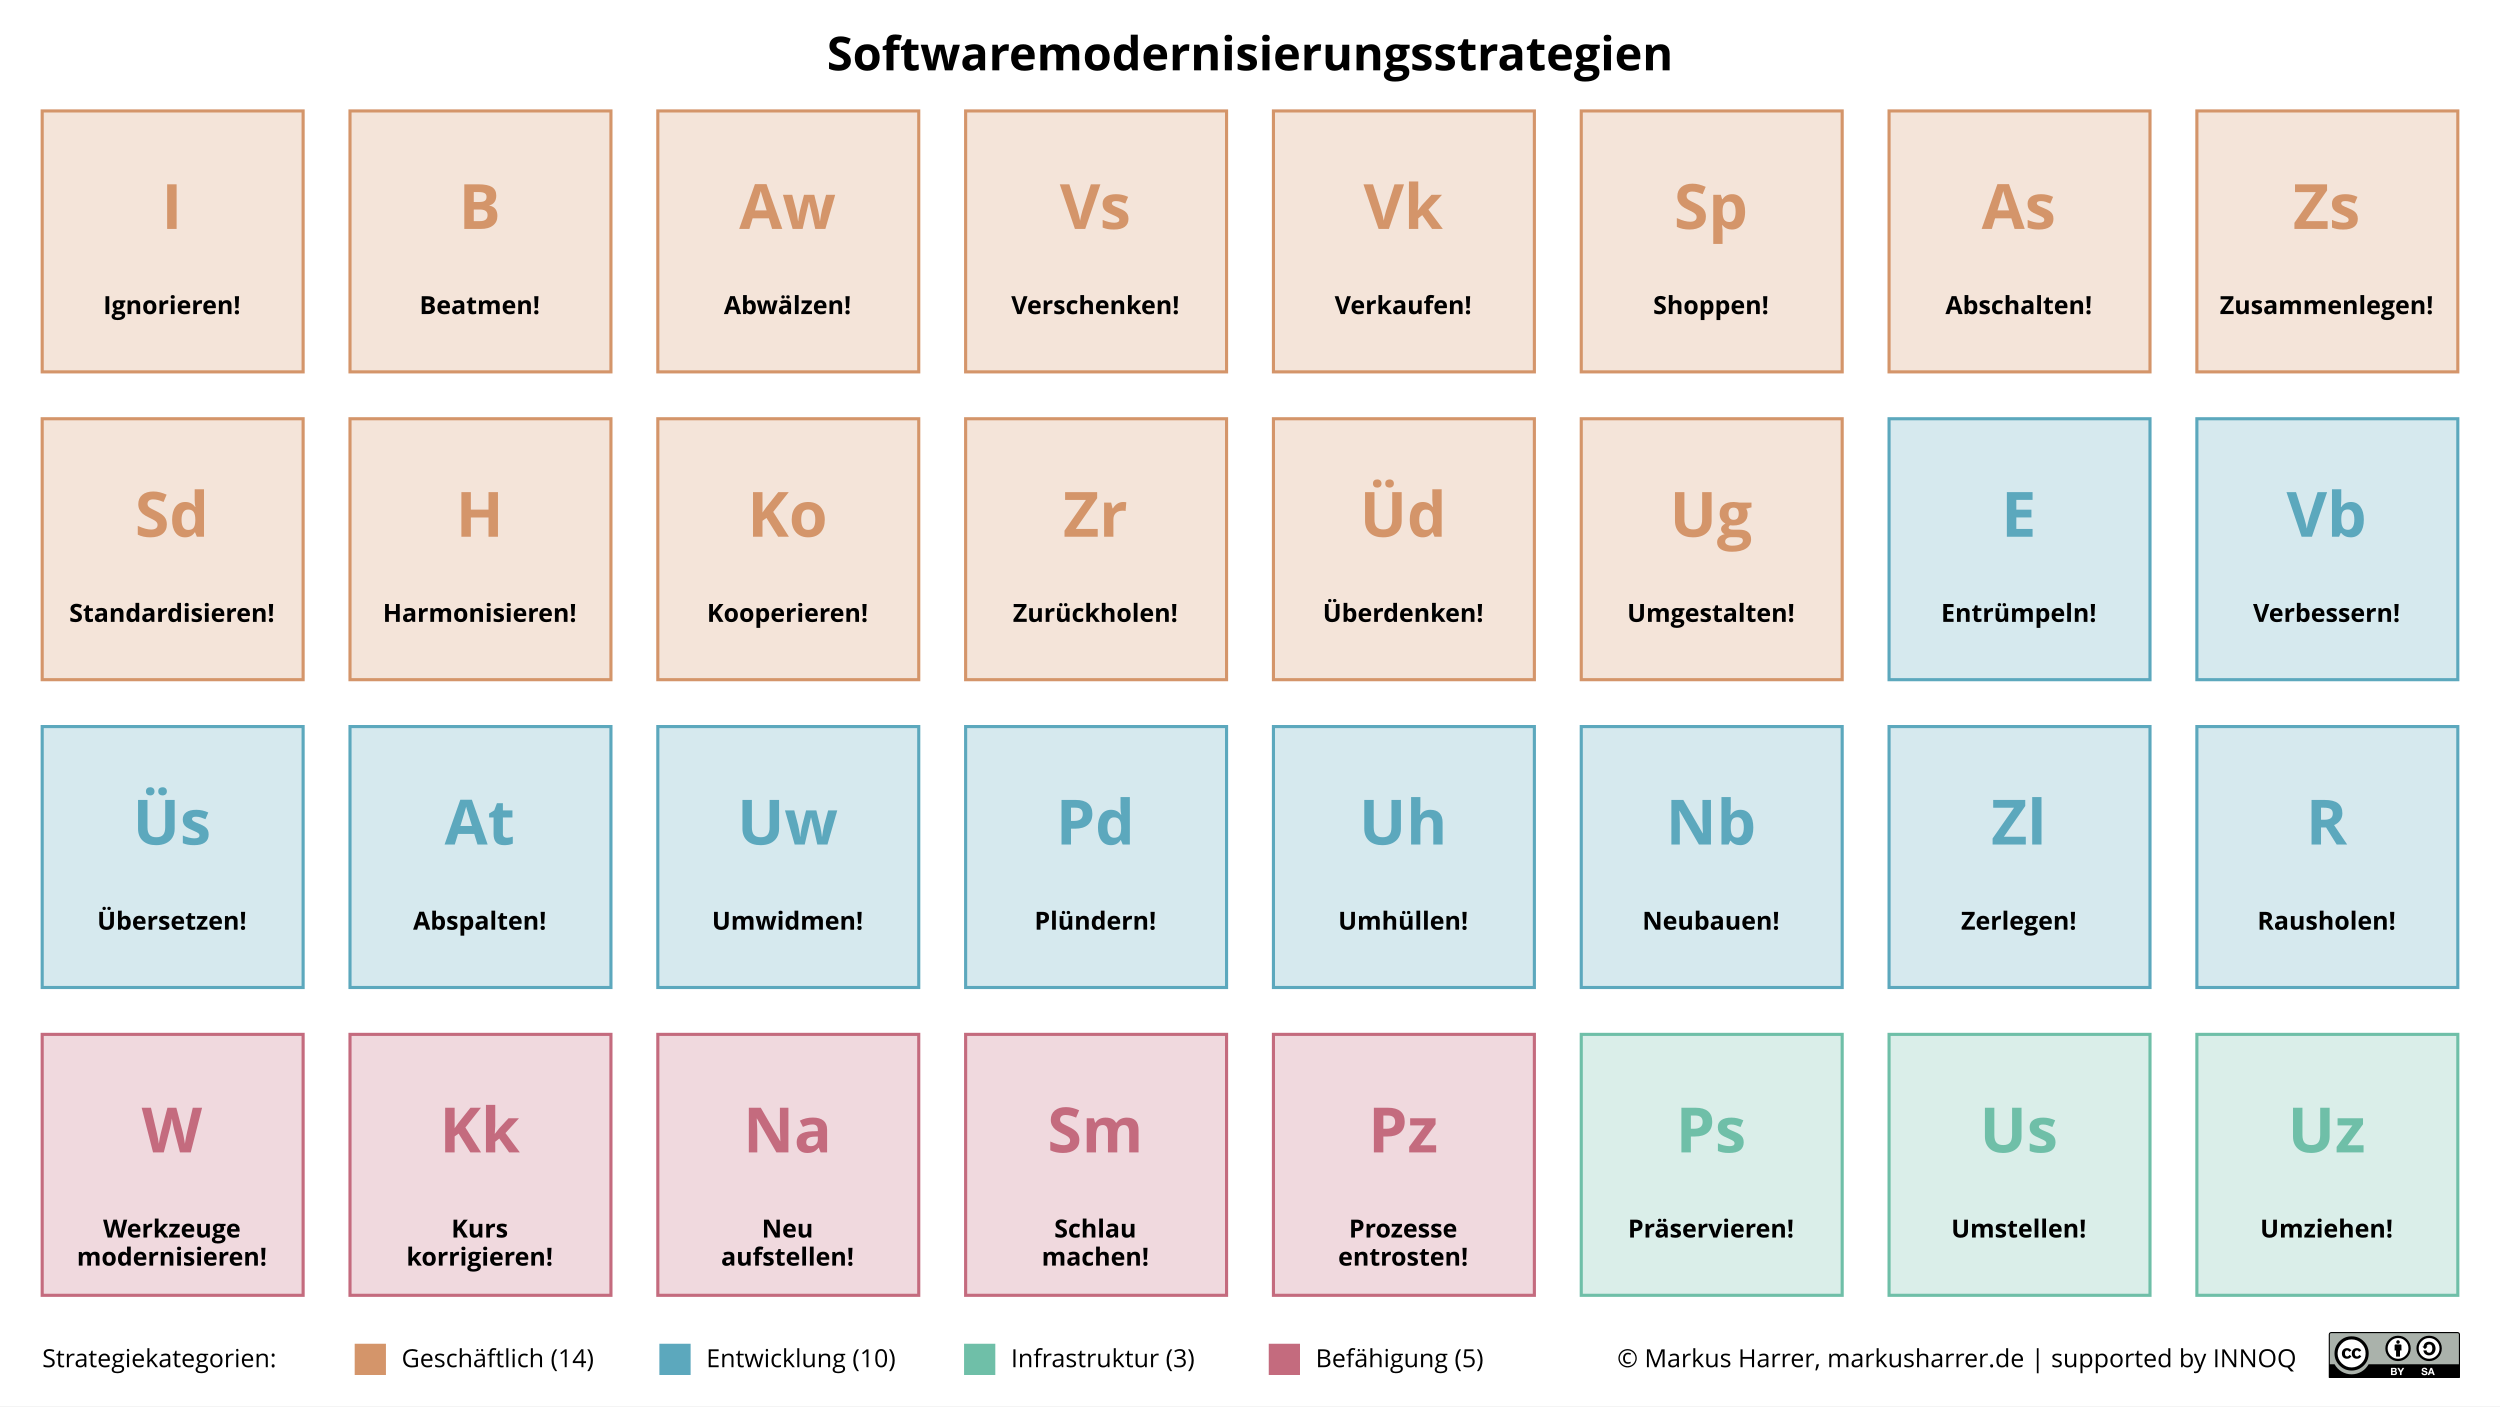
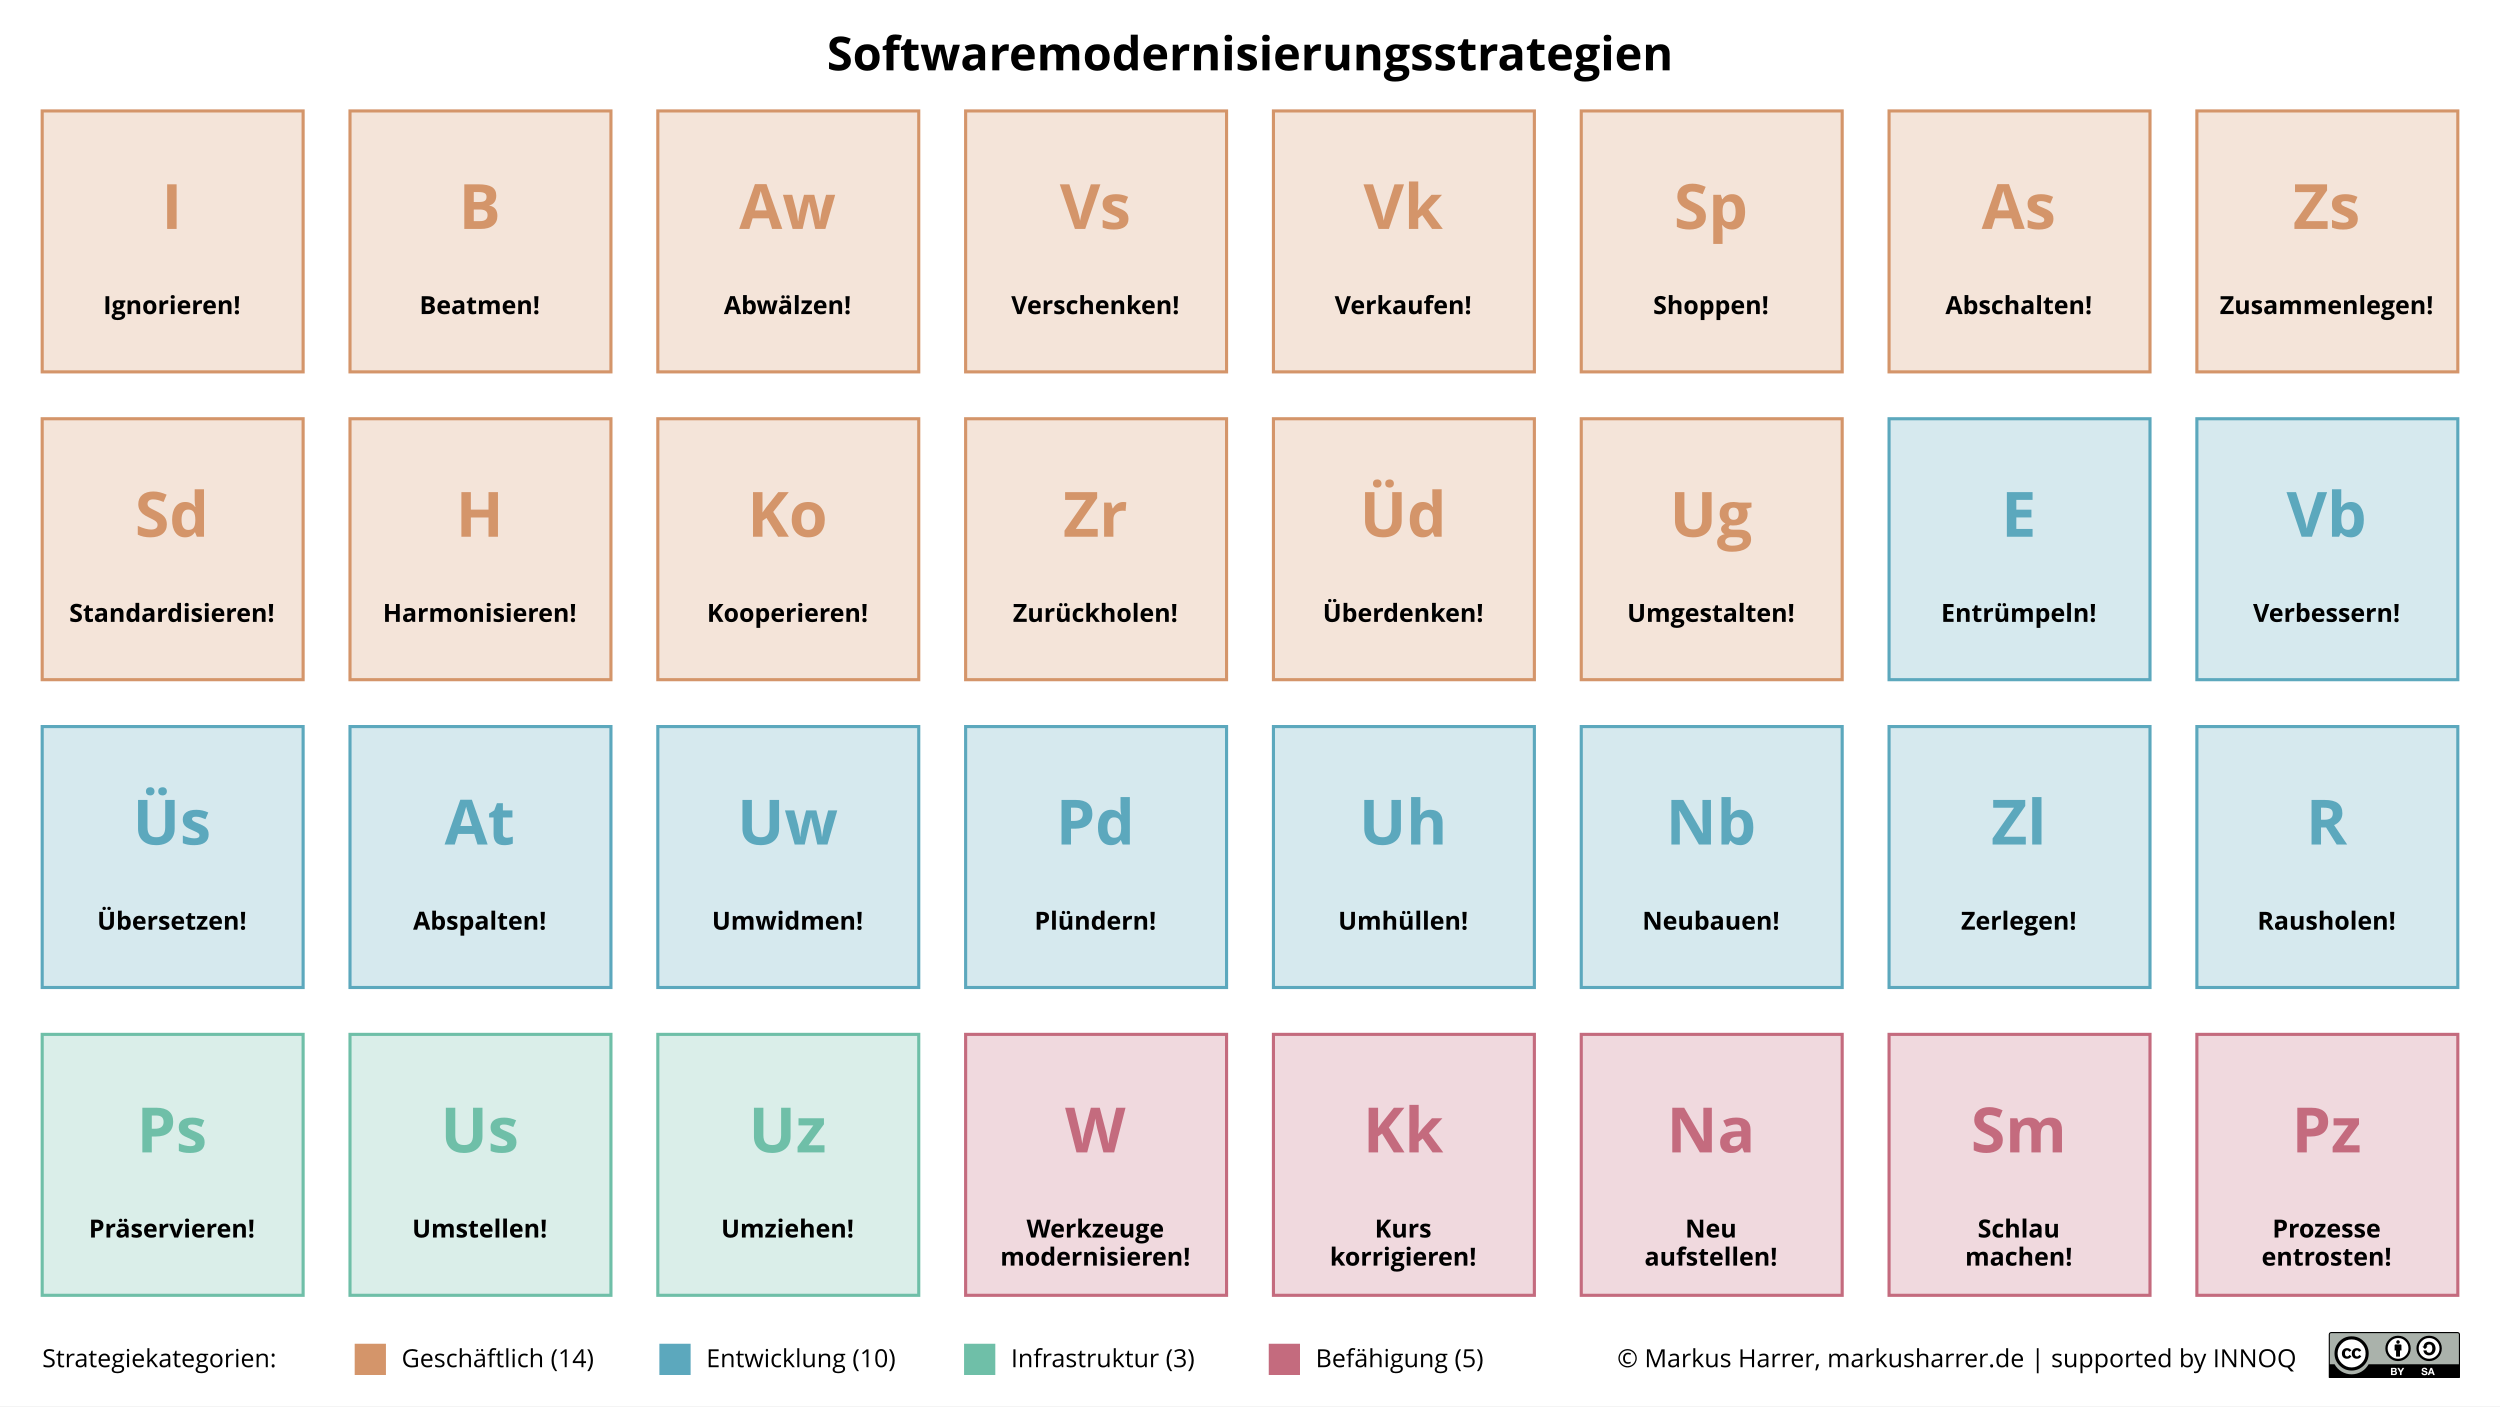
<svg xmlns="http://www.w3.org/2000/svg" width="1600" height="900" viewBox="0 0 1600 900">
  <rect width="1600" height="900" fill="#fff" />
  <style>
        .strategy-title { font-family: Open Sans, sans-serif; font-size: 16px; font-weight: bold; text-anchor: middle; fill: #000; }
        .category-label { font-family: Open Sans, sans-serif; font-size: 16px; text-anchor: start; fill: #000; }
        .main-title { font-family: Open Sans, sans-serif; font-size: 30px; font-weight: bold; text-anchor: middle; fill: #000; }
        .emoji-text { font-family: Open Sans, sans-serif; font-size: 60px; text-anchor: middle; }
        .strategy-letter { font-family: Open Sans, sans-serif; font-size: 40px; font-weight: bold; text-anchor: middle; dominant-baseline: central; }
        </style>
  <text x="800" y="45" class="main-title">Softwaremodernisierungsstrategien</text>
  <g>
    <rect x="27" y="71" width="167" height="167" rx="0" ry="0" fill="#d4956a" fill-opacity="0.25" stroke="#d4956a" stroke-width="2" opacity="1" />
    <text x="110" y="131" class="strategy-letter" fill="#d4956a">I</text>
    <text x="110" y="201" class="strategy-title">Ignorieren!</text>
  </g>
  <g>
    <rect x="224" y="71" width="167" height="167" rx="0" ry="0" fill="#d4956a" fill-opacity="0.25" stroke="#d4956a" stroke-width="2" opacity="1" />
    <text x="307" y="131" class="strategy-letter" fill="#d4956a">B</text>
    <text x="307" y="201" class="strategy-title">Beatmen!</text>
  </g>
  <g>
    <rect x="421" y="71" width="167" height="167" rx="0" ry="0" fill="#d4956a" fill-opacity="0.25" stroke="#d4956a" stroke-width="2" opacity="1" />
    <text x="504" y="131" class="strategy-letter" fill="#d4956a">Aw</text>
    <text x="504" y="201" class="strategy-title">Abwälzen!</text>
  </g>
  <g>
    <rect x="618" y="71" width="167" height="167" rx="0" ry="0" fill="#d4956a" fill-opacity="0.25" stroke="#d4956a" stroke-width="2" opacity="1" />
    <text x="701" y="131" class="strategy-letter" fill="#d4956a">Vs</text>
    <text x="701" y="201" class="strategy-title">Verschenken!</text>
  </g>
  <g>
    <rect x="815" y="71" width="167" height="167" rx="0" ry="0" fill="#d4956a" fill-opacity="0.25" stroke="#d4956a" stroke-width="2" opacity="1" />
    <text x="898" y="131" class="strategy-letter" fill="#d4956a">Vk</text>
    <text x="898" y="201" class="strategy-title">Verkaufen!</text>
  </g>
  <g>
    <rect x="1012" y="71" width="167" height="167" rx="0" ry="0" fill="#d4956a" fill-opacity="0.25" stroke="#d4956a" stroke-width="2" opacity="1" />
    <text x="1095" y="131" class="strategy-letter" fill="#d4956a">Sp</text>
    <text x="1095" y="201" class="strategy-title">Shoppen!</text>
  </g>
  <g>
    <rect x="1209" y="71" width="167" height="167" rx="0" ry="0" fill="#d4956a" fill-opacity="0.25" stroke="#d4956a" stroke-width="2" opacity="1" />
    <text x="1292" y="131" class="strategy-letter" fill="#d4956a">As</text>
    <text x="1292" y="201" class="strategy-title">Abschalten!</text>
  </g>
  <g>
    <rect x="1406" y="71" width="167" height="167" rx="0" ry="0" fill="#d4956a" fill-opacity="0.25" stroke="#d4956a" stroke-width="2" opacity="1" />
    <text x="1489" y="131" class="strategy-letter" fill="#d4956a">Zs</text>
    <text x="1489" y="201" class="strategy-title">Zusammenlegen!</text>
  </g>
  <g>
    <rect x="27" y="268" width="167" height="167" rx="0" ry="0" fill="#d4956a" fill-opacity="0.25" stroke="#d4956a" stroke-width="2" opacity="1" />
    <text x="110" y="328" class="strategy-letter" fill="#d4956a">Sd</text>
    <text x="110" y="398" class="strategy-title">Standardisieren!</text>
  </g>
  <g>
    <rect x="224" y="268" width="167" height="167" rx="0" ry="0" fill="#d4956a" fill-opacity="0.25" stroke="#d4956a" stroke-width="2" opacity="1" />
    <text x="307" y="328" class="strategy-letter" fill="#d4956a">H</text>
    <text x="307" y="398" class="strategy-title">Harmonisieren!</text>
  </g>
  <g>
    <rect x="421" y="268" width="167" height="167" rx="0" ry="0" fill="#d4956a" fill-opacity="0.25" stroke="#d4956a" stroke-width="2" opacity="1" />
    <text x="504" y="328" class="strategy-letter" fill="#d4956a">Ko</text>
    <text x="504" y="398" class="strategy-title">Kooperieren!</text>
  </g>
  <g>
    <rect x="618" y="268" width="167" height="167" rx="0" ry="0" fill="#d4956a" fill-opacity="0.25" stroke="#d4956a" stroke-width="2" opacity="1" />
    <text x="701" y="328" class="strategy-letter" fill="#d4956a">Zr</text>
    <text x="701" y="398" class="strategy-title">Zurückholen!</text>
  </g>
  <g>
    <rect x="815" y="268" width="167" height="167" rx="0" ry="0" fill="#d4956a" fill-opacity="0.25" stroke="#d4956a" stroke-width="2" opacity="1" />
    <text x="898" y="328" class="strategy-letter" fill="#d4956a">Üd</text>
    <text x="898" y="398" class="strategy-title">Überdenken!</text>
  </g>
  <g>
    <rect x="1012" y="268" width="167" height="167" rx="0" ry="0" fill="#d4956a" fill-opacity="0.25" stroke="#d4956a" stroke-width="2" opacity="1" />
    <text x="1095" y="328" class="strategy-letter" fill="#d4956a">Ug</text>
    <text x="1095" y="398" class="strategy-title">Umgestalten!</text>
  </g>
  <g>
    <rect x="1209" y="268" width="167" height="167" rx="0" ry="0" fill="#5ca8bd" fill-opacity="0.25" stroke="#5ca8bd" stroke-width="2" opacity="1" />
    <text x="1292" y="328" class="strategy-letter" fill="#5ca8bd">E</text>
    <text x="1292" y="398" class="strategy-title">Entrümpeln!</text>
  </g>
  <g>
    <rect x="1406" y="268" width="167" height="167" rx="0" ry="0" fill="#5ca8bd" fill-opacity="0.25" stroke="#5ca8bd" stroke-width="2" opacity="1" />
    <text x="1489" y="328" class="strategy-letter" fill="#5ca8bd">Vb</text>
    <text x="1489" y="398" class="strategy-title">Verbessern!</text>
  </g>
  <g>
    <rect x="27" y="465" width="167" height="167" rx="0" ry="0" fill="#5ca8bd" fill-opacity="0.25" stroke="#5ca8bd" stroke-width="2" opacity="1" />
    <text x="110" y="525" class="strategy-letter" fill="#5ca8bd">Üs</text>
    <text x="110" y="595" class="strategy-title">Übersetzen!</text>
  </g>
  <g>
    <rect x="224" y="465" width="167" height="167" rx="0" ry="0" fill="#5ca8bd" fill-opacity="0.25" stroke="#5ca8bd" stroke-width="2" opacity="1" />
    <text x="307" y="525" class="strategy-letter" fill="#5ca8bd">At</text>
    <text x="307" y="595" class="strategy-title">Abspalten!</text>
  </g>
  <g>
    <rect x="421" y="465" width="167" height="167" rx="0" ry="0" fill="#5ca8bd" fill-opacity="0.25" stroke="#5ca8bd" stroke-width="2" opacity="1" />
    <text x="504" y="525" class="strategy-letter" fill="#5ca8bd">Uw</text>
    <text x="504" y="595" class="strategy-title">Umwidmen!</text>
  </g>
  <g>
    <rect x="618" y="465" width="167" height="167" rx="0" ry="0" fill="#5ca8bd" fill-opacity="0.25" stroke="#5ca8bd" stroke-width="2" opacity="1" />
    <text x="701" y="525" class="strategy-letter" fill="#5ca8bd">Pd</text>
    <text x="701" y="595" class="strategy-title">Plündern!</text>
  </g>
  <g>
    <rect x="815" y="465" width="167" height="167" rx="0" ry="0" fill="#5ca8bd" fill-opacity="0.25" stroke="#5ca8bd" stroke-width="2" opacity="1" />
    <text x="898" y="525" class="strategy-letter" fill="#5ca8bd">Uh</text>
    <text x="898" y="595" class="strategy-title">Umhüllen!</text>
  </g>
  <g>
    <rect x="1012" y="465" width="167" height="167" rx="0" ry="0" fill="#5ca8bd" fill-opacity="0.25" stroke="#5ca8bd" stroke-width="2" opacity="1" />
    <text x="1095" y="525" class="strategy-letter" fill="#5ca8bd">Nb</text>
    <text x="1095" y="595" class="strategy-title">Neubauen!</text>
  </g>
  <g>
    <rect x="1209" y="465" width="167" height="167" rx="0" ry="0" fill="#5ca8bd" fill-opacity="0.25" stroke="#5ca8bd" stroke-width="2" opacity="1" />
    <text x="1292" y="525" class="strategy-letter" fill="#5ca8bd">Zl</text>
    <text x="1292" y="595" class="strategy-title">Zerlegen!</text>
  </g>
  <g>
    <rect x="1406" y="465" width="167" height="167" rx="0" ry="0" fill="#5ca8bd" fill-opacity="0.25" stroke="#5ca8bd" stroke-width="2" opacity="1" />
    <text x="1489" y="525" class="strategy-letter" fill="#5ca8bd">R</text>
    <text x="1489" y="595" class="strategy-title">Rausholen!</text>
  </g>
  <g>
-     <rect x="27" y="662" width="167" height="167" rx="0" ry="0" fill="#c46b7e" fill-opacity="0.25" stroke="#c46b7e" stroke-width="2" opacity="1" />
-     <text x="110" y="722" class="strategy-letter" fill="#c46b7e">W</text>
-     <text x="110" y="792" class="strategy-title">Werkzeuge</text>
-     <text x="110" y="810" class="strategy-title">modernisieren!</text>
-   </g>
-   <g>
-     <rect x="224" y="662" width="167" height="167" rx="0" ry="0" fill="#c46b7e" fill-opacity="0.25" stroke="#c46b7e" stroke-width="2" opacity="1" />
-     <text x="307" y="722" class="strategy-letter" fill="#c46b7e">Kk</text>
-     <text x="307" y="792" class="strategy-title">Kurs</text>
-     <text x="307" y="810" class="strategy-title">korrigieren!</text>
-   </g>
-   <g>
-     <rect x="421" y="662" width="167" height="167" rx="0" ry="0" fill="#c46b7e" fill-opacity="0.25" stroke="#c46b7e" stroke-width="2" opacity="1" />
-     <text x="504" y="722" class="strategy-letter" fill="#c46b7e">Na</text>
-     <text x="504" y="792" class="strategy-title">Neu</text>
-     <text x="504" y="810" class="strategy-title">aufstellen!</text>
+     <rect x="27" y="662" width="167" height="167" rx="0" ry="0" fill="#6fbfa8" fill-opacity="0.25" stroke="#6fbfa8" stroke-width="2" opacity="1" />
+     <text x="110" y="722" class="strategy-letter" fill="#6fbfa8">Ps</text>
+     <text x="110" y="792" class="strategy-title">Präservieren!</text>
+   </g>
+   <g>
+     <rect x="224" y="662" width="167" height="167" rx="0" ry="0" fill="#6fbfa8" fill-opacity="0.25" stroke="#6fbfa8" stroke-width="2" opacity="1" />
+     <text x="307" y="722" class="strategy-letter" fill="#6fbfa8">Us</text>
+     <text x="307" y="792" class="strategy-title">Umstellen!</text>
+   </g>
+   <g>
+     <rect x="421" y="662" width="167" height="167" rx="0" ry="0" fill="#6fbfa8" fill-opacity="0.25" stroke="#6fbfa8" stroke-width="2" opacity="1" />
+     <text x="504" y="722" class="strategy-letter" fill="#6fbfa8">Uz</text>
+     <text x="504" y="792" class="strategy-title">Umziehen!</text>
  </g>
  <g>
    <rect x="618" y="662" width="167" height="167" rx="0" ry="0" fill="#c46b7e" fill-opacity="0.25" stroke="#c46b7e" stroke-width="2" opacity="1" />
-     <text x="701" y="722" class="strategy-letter" fill="#c46b7e">Sm</text>
-     <text x="701" y="792" class="strategy-title">Schlau</text>
-     <text x="701" y="810" class="strategy-title">machen!</text>
+     <text x="701" y="722" class="strategy-letter" fill="#c46b7e">W</text>
+     <text x="701" y="792" class="strategy-title">Werkzeuge</text>
+     <text x="701" y="810" class="strategy-title">modernisieren!</text>
  </g>
  <g>
    <rect x="815" y="662" width="167" height="167" rx="0" ry="0" fill="#c46b7e" fill-opacity="0.25" stroke="#c46b7e" stroke-width="2" opacity="1" />
-     <text x="898" y="722" class="strategy-letter" fill="#c46b7e">Pz</text>
-     <text x="898" y="792" class="strategy-title">Prozesse</text>
-     <text x="898" y="810" class="strategy-title">entrosten!</text>
-   </g>
-   <g>
-     <rect x="1012" y="662" width="167" height="167" rx="0" ry="0" fill="#6fbfa8" fill-opacity="0.25" stroke="#6fbfa8" stroke-width="2" opacity="1" />
-     <text x="1095" y="722" class="strategy-letter" fill="#6fbfa8">Ps</text>
-     <text x="1095" y="792" class="strategy-title">Präservieren!</text>
-   </g>
-   <g>
-     <rect x="1209" y="662" width="167" height="167" rx="0" ry="0" fill="#6fbfa8" fill-opacity="0.25" stroke="#6fbfa8" stroke-width="2" opacity="1" />
-     <text x="1292" y="722" class="strategy-letter" fill="#6fbfa8">Us</text>
-     <text x="1292" y="792" class="strategy-title">Umstellen!</text>
-   </g>
-   <g>
-     <rect x="1406" y="662" width="167" height="167" rx="0" ry="0" fill="#6fbfa8" fill-opacity="0.25" stroke="#6fbfa8" stroke-width="2" opacity="1" />
-     <text x="1489" y="722" class="strategy-letter" fill="#6fbfa8">Uz</text>
-     <text x="1489" y="792" class="strategy-title">Umziehen!</text>
+     <text x="898" y="722" class="strategy-letter" fill="#c46b7e">Kk</text>
+     <text x="898" y="792" class="strategy-title">Kurs</text>
+     <text x="898" y="810" class="strategy-title">korrigieren!</text>
+   </g>
+   <g>
+     <rect x="1012" y="662" width="167" height="167" rx="0" ry="0" fill="#c46b7e" fill-opacity="0.25" stroke="#c46b7e" stroke-width="2" opacity="1" />
+     <text x="1095" y="722" class="strategy-letter" fill="#c46b7e">Na</text>
+     <text x="1095" y="792" class="strategy-title">Neu</text>
+     <text x="1095" y="810" class="strategy-title">aufstellen!</text>
+   </g>
+   <g>
+     <rect x="1209" y="662" width="167" height="167" rx="0" ry="0" fill="#c46b7e" fill-opacity="0.25" stroke="#c46b7e" stroke-width="2" opacity="1" />
+     <text x="1292" y="722" class="strategy-letter" fill="#c46b7e">Sm</text>
+     <text x="1292" y="792" class="strategy-title">Schlau</text>
+     <text x="1292" y="810" class="strategy-title">machen!</text>
+   </g>
+   <g>
+     <rect x="1406" y="662" width="167" height="167" rx="0" ry="0" fill="#c46b7e" fill-opacity="0.25" stroke="#c46b7e" stroke-width="2" opacity="1" />
+     <text x="1489" y="722" class="strategy-letter" fill="#c46b7e">Pz</text>
+     <text x="1489" y="792" class="strategy-title">Prozesse</text>
+     <text x="1489" y="810" class="strategy-title">entrosten!</text>
  </g>
  <text x="27" y="875" class="category-label">Strategiekategorien:</text>
  <rect x="227" y="860" width="20" height="20" rx="0" ry="0" fill="#d4956a" stroke="#333" stroke-width="0" />
  <text x="257" y="875" class="category-label">Geschäftlich (14)</text>
  <rect x="422" y="860" width="20" height="20" rx="0" ry="0" fill="#5ca8bd" stroke="#333" stroke-width="0" />
  <text x="452" y="875" class="category-label">Entwicklung (10)</text>
  <rect x="617" y="860" width="20" height="20" rx="0" ry="0" fill="#6fbfa8" stroke="#333" stroke-width="0" />
  <text x="647" y="875" class="category-label">Infrastruktur (3)</text>
  <rect x="812" y="860" width="20" height="20" rx="0" ry="0" fill="#c46b7e" stroke="#333" stroke-width="0" />
  <text x="842" y="875" class="category-label">Befähigung (5)</text>
  <text x="1035" y="875" class="category-label">© Markus Harrer, markusharrer.de | supported by INNOQ</text>
  <g transform="translate(1615, 905) scale(0.7, 0.7) translate(-178, -75)">
    <g id="layer1">
      <g transform="matrix(0.9937807,0,0,0.9936694,-177.6941,-74.43641)" id="g287">
        <path id="path3817_2_" nodetypes="ccccccc" d="M 182.235,75.39 L 296.299,75.593 C 297.893,75.593 299.317,75.356 299.317,78.773 L 299.177,116.34 L 179.357,116.34 L 179.357,78.634 C 179.357,76.949 179.52,75.39 182.235,75.39 z" style="fill:#aab2ab" />
        <g id="g5908_2_" transform="matrix(0.872921,0,0,0.872921,50.12536,143.2144)">
          <path id="path5906_2_" cx="296.354" ry="22.94" cy="264.358" type="arc" rx="22.94" d="M 187.209,-55.679 C 187.215,-46.999 180.182,-39.958 171.501,-39.952 C 162.821,-39.947 155.779,-46.98 155.774,-55.66 C 155.774,-55.667 155.774,-55.672 155.774,-55.679 C 155.769,-64.361 162.802,-71.401 171.482,-71.406 C 180.164,-71.412 187.204,-64.378 187.209,-55.698 C 187.209,-55.693 187.209,-55.686 187.209,-55.679 z" style="fill:#ffffff" />
          <g id="g5706_2_" transform="translate(-289.6157,99.0653)">
            <path id="path5708_2_" d="M 473.885,-167.547 C 477.37,-164.061 479.113,-159.793 479.113,-154.745 C 479.113,-149.695 477.4,-145.473 473.975,-142.077 C 470.339,-138.501 466.043,-136.713 461.085,-136.713 C 456.187,-136.713 451.965,-138.485 448.42,-142.032 C 444.874,-145.578 443.102,-149.815 443.102,-154.745 C 443.102,-159.673 444.874,-163.94 448.42,-167.547 C 451.875,-171.034 456.097,-172.776 461.085,-172.776 C 466.133,-172.776 470.399,-171.034 473.885,-167.547 z M 450.767,-165.202 C 447.82,-162.226 446.347,-158.739 446.347,-154.74 C 446.347,-150.742 447.805,-147.285 450.721,-144.369 C 453.638,-141.453 457.11,-139.995 461.138,-139.995 C 465.167,-139.995 468.668,-141.467 471.645,-144.414 C 474.471,-147.149 475.884,-150.591 475.884,-154.74 C 475.884,-158.858 474.448,-162.353 471.577,-165.225 C 468.706,-168.095 465.227,-169.531 461.138,-169.531 C 457.05,-169.531 453.592,-168.088 450.767,-165.202 z M 458.521,-156.499 C 458.071,-157.481 457.397,-157.971 456.498,-157.971 C 454.909,-157.971 454.114,-156.902 454.114,-154.763 C 454.114,-152.623 454.909,-151.554 456.498,-151.554 C 457.547,-151.554 458.297,-152.075 458.746,-153.119 L 460.949,-151.946 C 459.899,-150.081 458.324,-149.147 456.224,-149.147 C 454.604,-149.147 453.306,-149.644 452.332,-150.637 C 451.356,-151.63 450.869,-152.999 450.869,-154.744 C 450.869,-156.46 451.371,-157.822 452.376,-158.83 C 453.382,-159.838 454.633,-160.343 456.134,-160.343 C 458.354,-160.343 459.944,-159.468 460.905,-157.72 L 458.521,-156.499 z M 468.884,-156.499 C 468.434,-157.481 467.773,-157.971 466.902,-157.971 C 465.281,-157.971 464.47,-156.902 464.47,-154.763 C 464.47,-152.623 465.281,-151.554 466.902,-151.554 C 467.953,-151.554 468.689,-152.075 469.109,-153.119 L 471.361,-151.946 C 470.313,-150.081 468.74,-149.147 466.644,-149.147 C 465.026,-149.147 463.731,-149.644 462.757,-150.637 C 461.785,-151.63 461.298,-152.999 461.298,-154.744 C 461.298,-156.46 461.792,-157.822 462.781,-158.83 C 463.768,-159.838 465.026,-160.343 466.554,-160.343 C 468.77,-160.343 470.358,-159.468 471.315,-157.72 L 468.884,-156.499 z" />
          </g>
        </g>
        <path d="M 297.296,74.911 L 181.067,74.911 C 179.82,74.911 178.806,75.925 178.806,77.172 L 178.806,116.667 C 178.806,116.949 179.035,117.178 179.316,117.178 L 299.046,117.178 C 299.328,117.178 299.557,116.949 299.557,116.667 L 299.557,77.172 C 299.557,75.925 298.543,74.911 297.296,74.911 z M 181.067,75.932 L 297.296,75.932 C 297.98,75.932 298.536,76.488 298.536,77.172 C 298.536,77.172 298.536,93.091 298.536,104.59 L 215.462,104.59 C 212.417,110.096 206.551,113.834 199.818,113.834 C 193.083,113.834 187.218,110.099 184.175,104.59 L 179.827,104.59 C 179.827,93.091 179.827,77.172 179.827,77.172 C 179.827,76.488 180.383,75.932 181.067,75.932 z" id="path294" />
        <g enable-background="new    " id="g296">
          <path d="M 265.61,112.883 C 265.69,113.039 265.797,113.165 265.931,113.262 C 266.065,113.358 266.221,113.43 266.401,113.476 C 266.582,113.523 266.768,113.546 266.96,113.546 C 267.09,113.546 267.23,113.536 267.379,113.514 C 267.528,113.492 267.667,113.45 267.798,113.388 C 267.928,113.326 268.038,113.24 268.124,113.131 C 268.211,113.022 268.254,112.884 268.254,112.715 C 268.254,112.535 268.197,112.389 268.082,112.277 C 267.967,112.165 267.816,112.072 267.629,111.997 C 267.444,111.922 267.232,111.857 266.997,111.801 C 266.76,111.745 266.521,111.683 266.279,111.614 C 266.03,111.552 265.788,111.476 265.551,111.385 C 265.316,111.295 265.104,111.178 264.918,111.035 C 264.731,110.892 264.581,110.713 264.465,110.499 C 264.351,110.284 264.293,110.024 264.293,109.719 C 264.293,109.376 264.367,109.08 264.512,108.828 C 264.659,108.576 264.85,108.366 265.086,108.197 C 265.322,108.029 265.589,107.905 265.888,107.824 C 266.186,107.743 266.485,107.703 266.783,107.703 C 267.131,107.703 267.465,107.742 267.786,107.82 C 268.105,107.897 268.39,108.024 268.638,108.198 C 268.887,108.373 269.084,108.595 269.231,108.866 C 269.376,109.137 269.45,109.466 269.45,109.852 L 268.028,109.852 C 268.015,109.652 267.973,109.487 267.903,109.357 C 267.832,109.226 267.737,109.124 267.62,109.048 C 267.501,108.974 267.367,108.921 267.215,108.89 C 267.063,108.859 266.898,108.843 266.718,108.843 C 266.601,108.843 266.483,108.856 266.366,108.88 C 266.248,108.906 266.141,108.949 266.045,109.011 C 265.949,109.074 265.87,109.151 265.808,109.245 C 265.747,109.338 265.715,109.457 265.715,109.6 C 265.715,109.73 265.74,109.836 265.79,109.917 C 265.839,109.998 265.938,110.073 266.084,110.141 C 266.229,110.209 266.431,110.278 266.689,110.347 C 266.947,110.415 267.284,110.502 267.701,110.608 C 267.825,110.633 267.997,110.678 268.217,110.744 C 268.438,110.809 268.657,110.913 268.875,111.056 C 269.092,111.2 269.28,111.391 269.439,111.63 C 269.597,111.87 269.676,112.177 269.676,112.55 C 269.676,112.855 269.617,113.139 269.499,113.4 C 269.38,113.662 269.205,113.887 268.971,114.077 C 268.738,114.267 268.449,114.415 268.104,114.521 C 267.758,114.626 267.358,114.679 266.905,114.679 C 266.538,114.679 266.181,114.634 265.835,114.543 C 265.491,114.453 265.185,114.311 264.92,114.118 C 264.657,113.924 264.447,113.678 264.291,113.379 C 264.135,113.08 264.061,112.725 264.067,112.314 L 265.489,112.314 C 265.489,112.538 265.529,112.728 265.61,112.883 z" id="path298" style="fill:#ffffff" />
          <path d="M 273.867,107.867 L 276.36,114.531 L 274.837,114.531 L 274.333,113.046 L 271.84,113.046 L 271.318,114.531 L 269.843,114.531 L 272.364,107.867 L 273.867,107.867 z M 273.951,111.953 L 273.111,109.509 L 273.092,109.509 L 272.223,111.953 L 273.951,111.953 z" id="path300" style="fill:#ffffff" />
        </g>
        <g enable-background="new    " id="g302">
          <path d="M 239.178,107.867 C 239.496,107.867 239.786,107.895 240.047,107.951 C 240.309,108.007 240.534,108.099 240.721,108.226 C 240.908,108.354 241.053,108.523 241.156,108.734 C 241.258,108.946 241.31,109.207 241.31,109.518 C 241.31,109.854 241.234,110.133 241.081,110.357 C 240.928,110.582 240.702,110.765 240.403,110.908 C 240.815,111.026 241.123,111.233 241.326,111.529 C 241.529,111.825 241.63,112.181 241.63,112.598 C 241.63,112.934 241.565,113.225 241.434,113.471 C 241.303,113.717 241.126,113.917 240.906,114.073 C 240.684,114.229 240.431,114.344 240.148,114.418 C 239.864,114.494 239.573,114.531 239.273,114.531 L 236.037,114.531 L 236.037,107.867 L 239.178,107.867 L 239.178,107.867 z M 238.991,110.562 C 239.252,110.562 239.467,110.5 239.636,110.376 C 239.804,110.251 239.888,110.05 239.888,109.771 C 239.888,109.616 239.86,109.488 239.804,109.389 C 239.748,109.29 239.673,109.212 239.58,109.156 C 239.486,109.101 239.378,109.062 239.257,109.04 C 239.135,109.018 239.009,109.007 238.878,109.007 L 237.505,109.007 L 237.505,110.562 L 238.991,110.562 z M 239.077,113.39 C 239.22,113.39 239.357,113.376 239.488,113.348 C 239.619,113.32 239.735,113.273 239.834,113.209 C 239.934,113.143 240.013,113.054 240.073,112.942 C 240.132,112.831 240.162,112.688 240.162,112.513 C 240.162,112.171 240.065,111.927 239.872,111.781 C 239.678,111.635 239.422,111.562 239.105,111.562 L 237.505,111.562 L 237.505,113.39 L 239.077,113.39 z" id="path304" style="fill:#ffffff" />
          <path d="M 241.889,107.867 L 243.533,107.867 L 245.093,110.499 L 246.644,107.867 L 248.278,107.867 L 245.804,111.973 L 245.804,114.531 L 244.335,114.531 L 244.335,111.936 L 241.889,107.867 z" id="path306" style="fill:#ffffff" />
        </g>
        <g id="g6316_1_" transform="matrix(0.624995,0,0,0.624995,391.2294,176.9332)">
          <path id="path6318_1_" cx="475.971" ry="29.21" cy="252.086" type="arc" rx="29.21" d="M -175.008,-139.115 C -175.002,-129.703 -182.626,-122.068 -192.038,-122.06 C -201.449,-122.053 -209.085,-129.678 -209.093,-139.09 C -209.093,-139.098 -209.093,-139.107 -209.093,-139.115 C -209.099,-148.528 -201.474,-156.162 -192.063,-156.17 C -182.651,-156.177 -175.015,-148.552 -175.008,-139.14 C -175.008,-139.131 -175.008,-139.124 -175.008,-139.115 z" style="fill:#ffffff" />
          <g id="g6320_1_" transform="translate(-23.9521,-89.72962)">
            <path id="path6322_1_" d="M -168.22,-68.055 C -173.392,-68.055 -177.769,-66.251 -181.352,-62.642 C -185.028,-58.908 -186.866,-54.489 -186.866,-49.386 C -186.866,-44.283 -185.028,-39.894 -181.352,-36.223 C -177.677,-32.551 -173.299,-30.715 -168.22,-30.715 C -163.08,-30.715 -158.625,-32.567 -154.853,-36.27 C -151.303,-39.786 -149.527,-44.158 -149.527,-49.386 C -149.527,-54.612 -151.334,-59.033 -154.948,-62.642 C -158.562,-66.251 -162.986,-68.055 -168.22,-68.055 z M -168.174,-64.695 C -163.936,-64.695 -160.338,-63.202 -157.377,-60.215 C -154.387,-57.258 -152.892,-53.649 -152.892,-49.386 C -152.892,-45.092 -154.355,-41.529 -157.284,-38.697 C -160.369,-35.647 -163.998,-34.123 -168.174,-34.123 C -172.349,-34.123 -175.947,-35.632 -178.969,-38.65 C -181.991,-41.669 -183.502,-45.247 -183.502,-49.386 C -183.502,-53.524 -181.975,-57.134 -178.922,-60.215 C -175.994,-63.202 -172.411,-64.695 -168.174,-64.695 z" />
            <path id="path6324_1_" d="M -176.495,-52.021 C -175.752,-56.719 -172.444,-59.229 -168.3,-59.229 C -162.339,-59.229 -158.708,-54.904 -158.708,-49.137 C -158.708,-43.51 -162.572,-39.138 -168.394,-39.138 C -172.399,-39.138 -175.983,-41.603 -176.636,-46.439 L -171.933,-46.439 C -171.792,-43.928 -170.163,-43.044 -167.834,-43.044 C -165.181,-43.044 -163.456,-45.509 -163.456,-49.277 C -163.456,-53.229 -164.947,-55.322 -167.742,-55.322 C -169.791,-55.322 -171.559,-54.578 -171.933,-52.021 L -170.564,-52.028 L -174.267,-48.326 L -177.969,-52.028 L -176.495,-52.021 z" />
          </g>
        </g>
        <g id="g313">
          <circle cx="242.562" cy="90.225" r="10.806" id="circle315" style="fill:#ffffff" />
          <g id="g317">
            <path d="M 245.69,87.098 C 245.69,86.681 245.352,86.344 244.936,86.344 L 240.164,86.344 C 239.748,86.344 239.41,86.681 239.41,87.098 L 239.41,91.871 L 240.741,91.871 L 240.741,97.523 L 244.358,97.523 L 244.358,91.871 L 245.69,91.871 L 245.69,87.098 L 245.69,87.098 z" id="path319" />
            <circle cx="242.55" cy="84.083" r="1.632" id="circle321" />
          </g>
          <path clip-rule="evenodd" d="M 242.535,78.318 C 239.303,78.318 236.566,79.446 234.327,81.702 C 232.029,84.035 230.881,86.797 230.881,89.986 C 230.881,93.175 232.029,95.918 234.327,98.213 C 236.625,100.508 239.361,101.655 242.535,101.655 C 245.748,101.655 248.533,100.499 250.888,98.184 C 253.109,95.987 254.218,93.254 254.218,89.986 C 254.218,86.719 253.089,83.958 250.831,81.702 C 248.572,79.446 245.806,78.318 242.535,78.318 z M 242.564,80.418 C 245.212,80.418 247.461,81.352 249.311,83.219 C 251.181,85.066 252.116,87.322 252.116,89.986 C 252.116,92.67 251.201,94.897 249.37,96.667 C 247.442,98.573 245.173,99.525 242.564,99.525 C 239.955,99.525 237.706,98.583 235.817,96.696 C 233.928,94.81 232.984,92.573 232.984,89.986 C 232.984,87.4 233.938,85.144 235.846,83.219 C 237.677,81.352 239.917,80.418 242.564,80.418 z" id="path323" style="fill-rule:evenodd" />
        </g>
      </g>
    </g>
  </g>
</svg>
